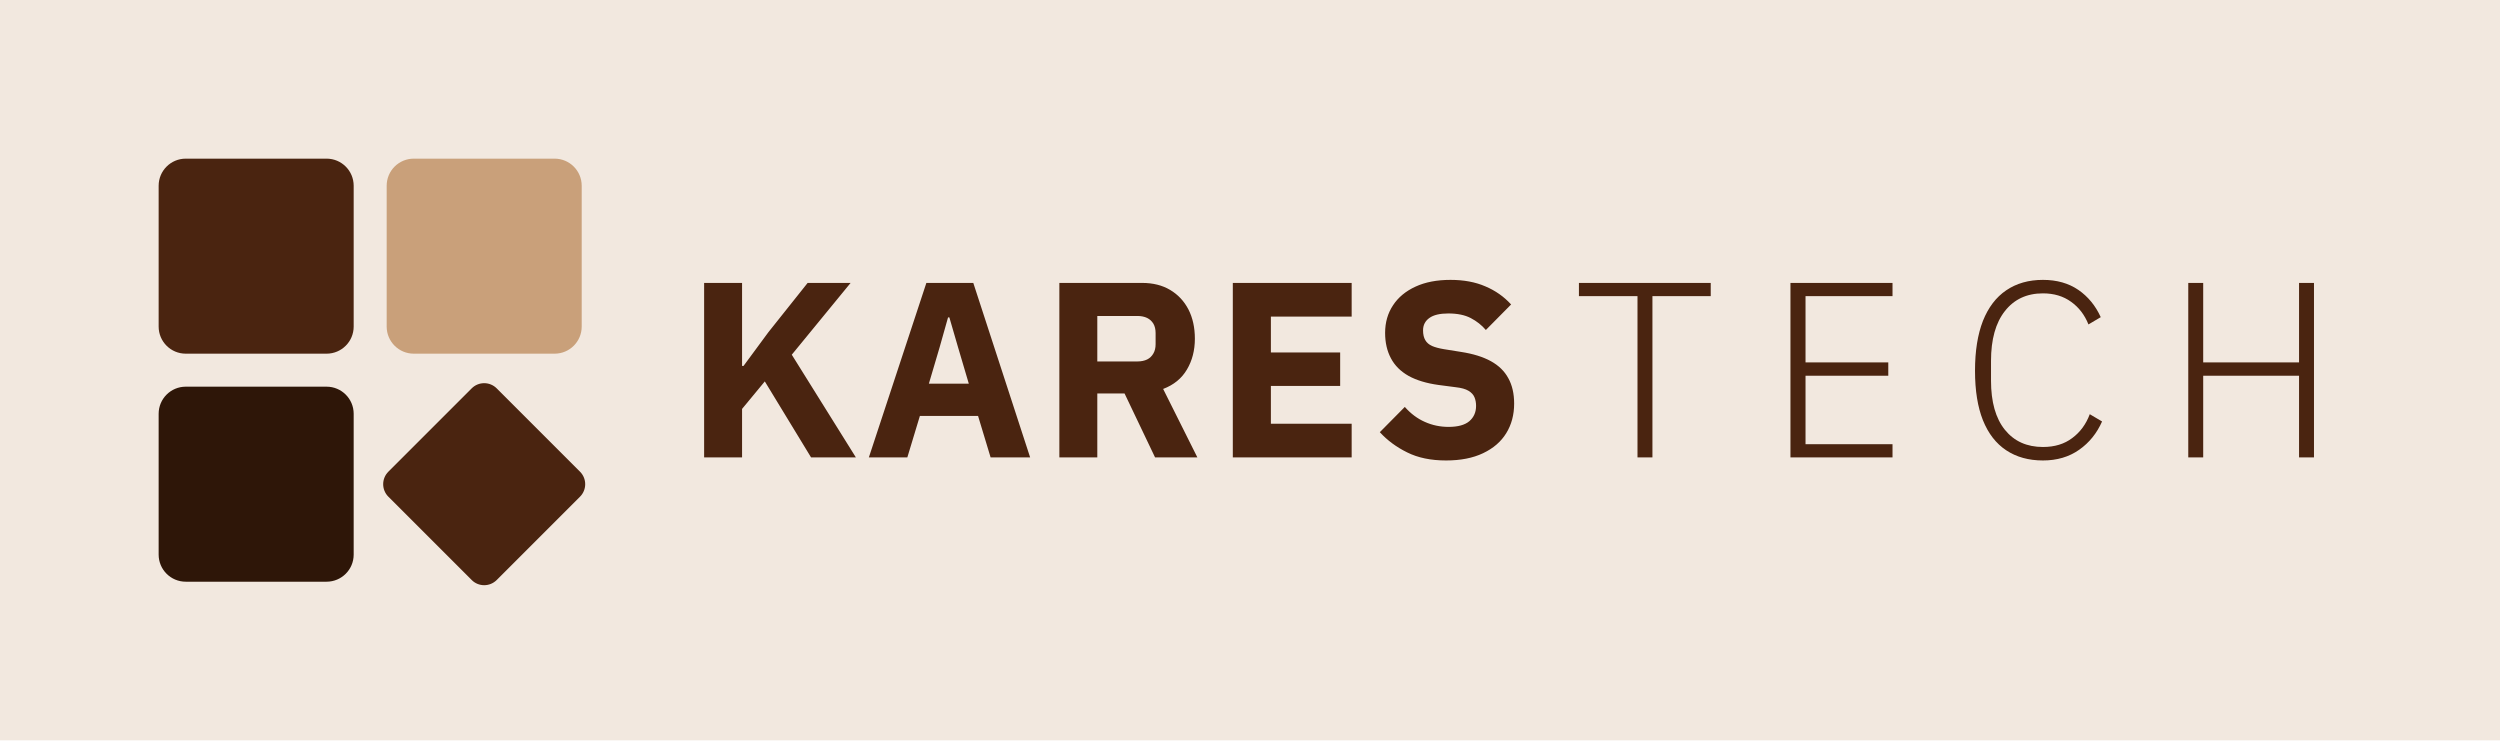
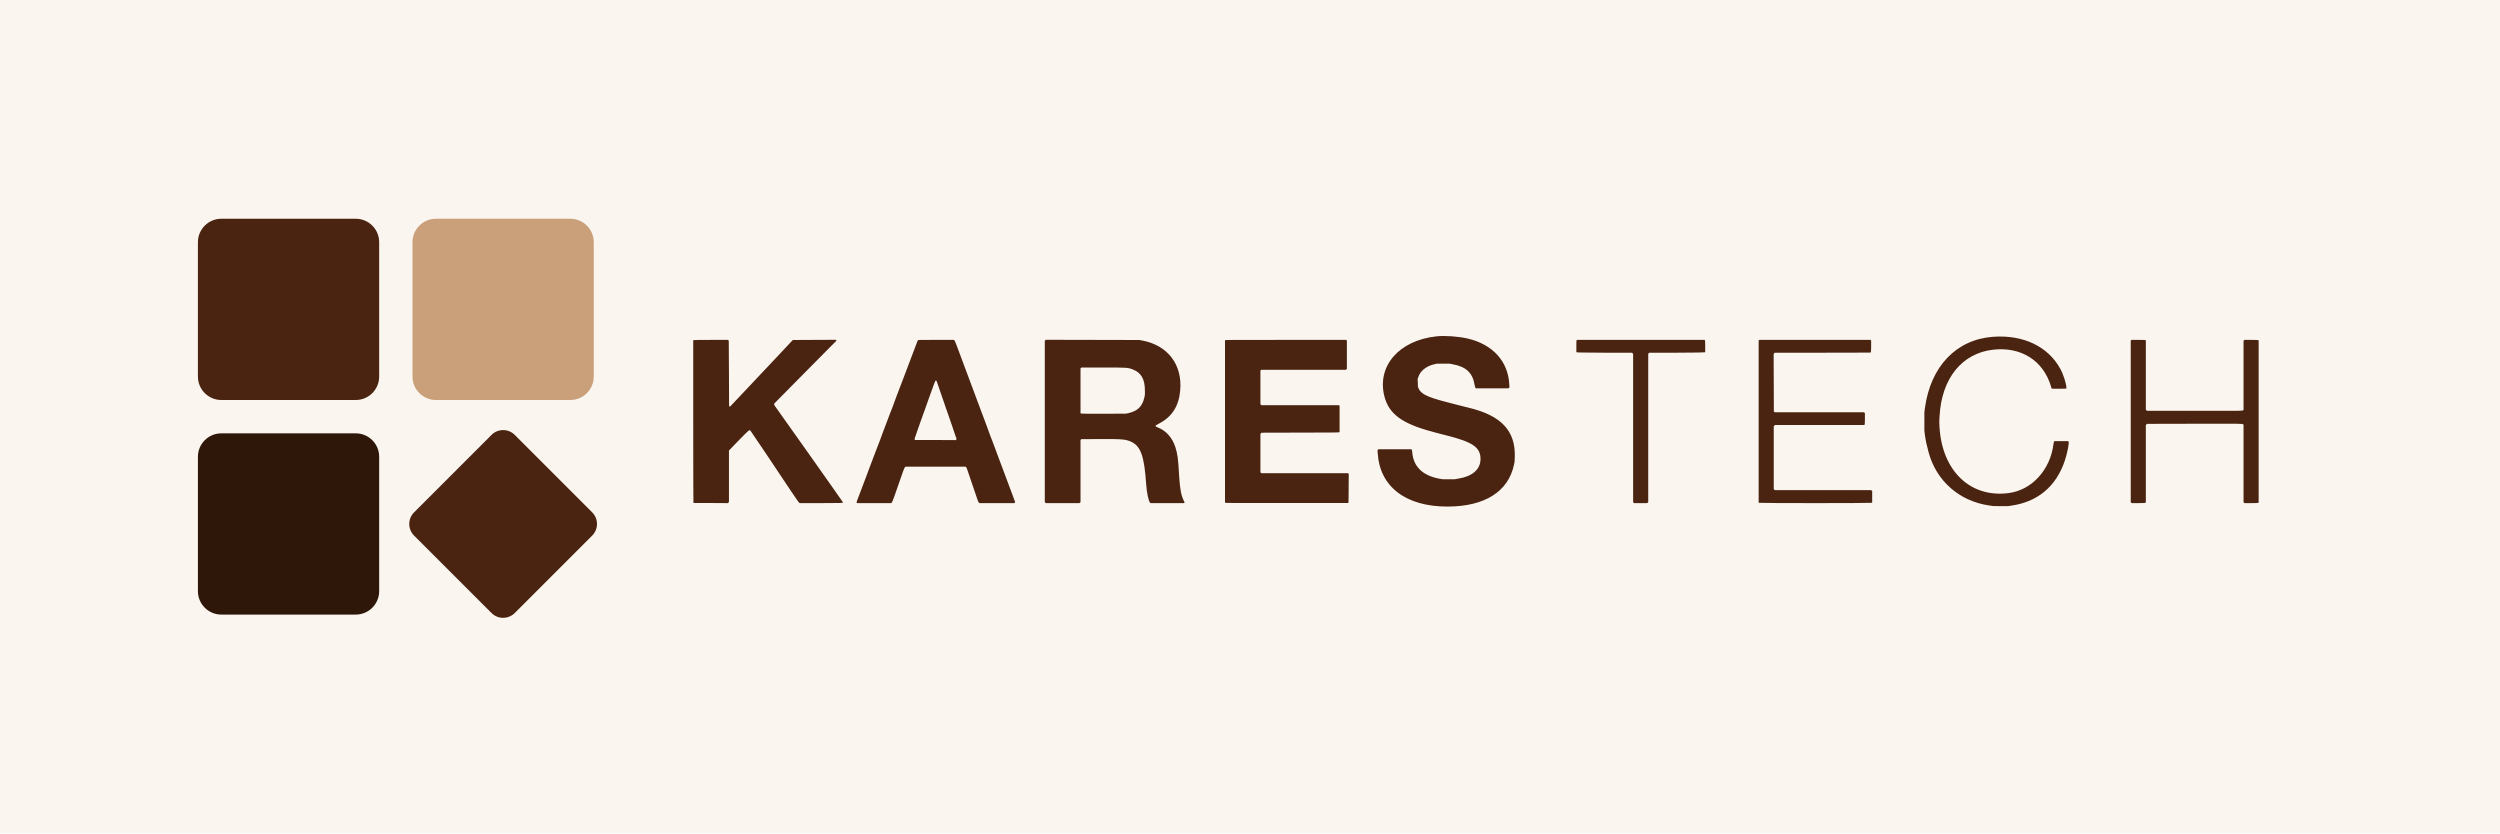
- <svg xmlns="http://www.w3.org/2000/svg" viewBox="0 0 1891 560" role="img" aria-label="KARES TECH">
-   <rect width="1891" height="560" fill="#F2E8DF" />
-   <g transform="translate(120 120)">
-     <rect x="0.0" y="0.0" width="147.52" height="147.52" rx="20.5" fill="#4A2410" />
-     <rect x="172.48" y="0.0" width="147.52" height="147.52" rx="20.5" fill="#C9A07A" />
-     <rect x="0.0" y="172.48" width="147.52" height="147.52" rx="20.5" fill="#2E1608" />
-     <rect x="188.3" y="188.3" width="115.88" height="115.88" rx="13.37" fill="#4A2410" transform="rotate(45 246.24 246.24)" />
-     <path fill="#4A2410" d="M493.5 226 458.5 168.5 441.3 189.3V226H412.6V94H441.3V131.3V156.8H442.4L461.2 131.3L490.9 94H523.4L478.9 148.3L527.4 226ZM659.2 226H629.3L619.8 194.6H575.8L566.3 226H537.2L580.7 94H616.2ZM612.8 170.2 604.7 142.8 598.1 120.1H597.1L590.7 142.8L582.6 170.2ZM710 177.6V226H681.3V94H743.9Q756.2 94 765.1 99.3Q774 104.6 778.9 114Q783.8 123.5 783.8 136.2Q783.8 149.4 777.8 159.5Q771.9 169.6 759.8 174.2L785.7 226H753.7L730.6 177.6ZM710 153.4H740.3Q744.6 153.4 747.7 151.9Q750.7 150.4 752.4 147.4Q754.1 144.5 754.1 140.3V132Q754.1 127.7 752.4 124.8Q750.7 122 747.7 120.5Q744.6 119 740.3 119H710ZM902.4 226H812.5V94H902.4V119.5H841.3V146.6H893.7V171.9H841.3V200.5H902.4ZM973.8 228.3Q956.6 228.3 944.4 222.2Q932.2 216.2 923.7 206.9L942.6 187.8Q949.3 195.4 957.7 199.1Q966.1 202.9 975.7 202.9Q986.3 202.9 991.4 198.6Q996.5 194.2 996.5 187Q996.5 183.4 995.3 180.5Q994.1 177.6 990.8 175.6Q987.5 173.6 981.2 172.9L968.2 171.2Q954.4 169.3 945.4 164.3Q936.4 159.2 932.1 151Q927.7 142.8 927.7 131.8Q927.7 119.9 933.7 110.9Q939.6 101.9 950.7 96.8Q961.7 91.7 977.2 91.7Q992.2 91.7 1003.5 96.6Q1014.9 101.4 1023 110.3L1003.9 129.6Q999.2 124.1 992.5 120.6Q985.8 117.1 975.5 117.1Q965.9 117.1 961.2 120.5Q956.4 123.9 956.4 129.9Q956.4 134.5 958.1 137.3Q959.7 140.1 963.2 141.7Q966.7 143.2 972.1 144.1L985.2 146.2Q998.8 148.3 1007.7 153.2Q1016.6 158.1 1020.9 166.1Q1025.3 174 1025.3 185.3Q1025.3 198 1019.3 207.7Q1013.4 217.3 1001.8 222.8Q990.3 228.3 973.8 228.3Z" />
-     <path fill="#4A2410" d="M1174 104H1129.9V226H1118.6V104H1074.3V94H1174ZM1311.5 226H1234.3V94H1311.5V104H1245.7V154.1H1308.3V164.2H1245.7V216H1311.5ZM1425.3 228.3Q1409.1 228.3 1397.5 220.6Q1386 213 1379.9 197.9Q1373.9 182.9 1373.9 160.4Q1373.9 138.1 1379.9 122.7Q1386 107.4 1397.5 99.6Q1409.1 91.7 1425.3 91.7Q1441 91.7 1452.1 99.3Q1463.1 106.9 1469 119.9L1459.7 125.4Q1455.4 114.6 1446.6 108.3Q1437.8 101.9 1425.3 101.9Q1407 101.9 1396.5 115.3Q1386 128.6 1386 153V167.9Q1386 192.1 1396.5 205.1Q1407 218.1 1425.3 218.1Q1438.6 218.1 1447.5 211.3Q1456.5 204.6 1460.7 193.3L1470 198.8Q1464.1 212.2 1452.7 220.2Q1441.2 228.3 1425.3 228.3ZM1619 226V164.2H1546.5V226H1535.2V94H1546.5V154.1H1619V94H1630.3V226Z" />
-   </g>
+ <svg xmlns="http://www.w3.org/2000/svg" viewBox="-190 -210 2400 800" role="img" aria-label="KARES TECH">
+   <rect x="-190" y="-210" width="2400" height="800" fill="#FAF5EF" />
+   <rect width="174" height="174" rx="22.5" fill="#4A2410" />
+   <rect x="206" width="174" height="174" rx="22.5" fill="#C9A07A" />
+   <rect y="206" width="174" height="174" rx="22.5" fill="#2E1608" />
+   <rect x="224.66" y="224.66" width="136.68" height="136.68" rx="15.77" fill="#4A2410" transform="rotate(45 293 293)" />
+   <path fill="#4A2410" fill-rule="evenodd" d="M1188.9 112.9c-35.9 3.9-57.2 28.5-49.9 57.5c4.3 17 16.9 26.3 46.3 34.1c1.1 .3 2.6 .7 3.2 .9c.6 .2 5.3 1.4 10.5 2.7c24.9 6.3 32.3 11.4 32.3 22.5c0 10-7.8 16.8-21.5 18.9l-3.4 .6l-5.6 0l-5.7 0l-3-.5c-16.1-2.9-25.1-11.4-26.3-25c-.1-1.4-.4-2.8-.5-3l-.4-.3l-15.8 0l-15.8 0l-.4 .4l-.5 .4l.2 2.9c1.9 32.2 27 51.4 67 51.3c35.6 0 58.3-14.3 63.8-40l.6-2.9l.2-4.9c.7-25-13-39.6-44.3-47.1c-2.6-.6-6.6-1.6-8.8-2.2c-2.2-.6-5.7-1.5-7.7-2c-2.1-.5-4.7-1.2-5.8-1.5c-17.7-4.6-23.8-7.7-25.9-13.1l-.5-1.5l-.1-3.5l-.2-3.6l.6-1.8c1.8-6 7.7-10.8 15.4-12.5l2.5-.6l6.1 0l6.1 0l3 .6c12.8 2.3 19.1 8.2 21 19.7c.3 1.4 .6 2.7 .8 2.9l.4 .5l15.7 0l15.7 0l.4-.5l.5-.4l-.2-3c-1.1-22-15.9-38.3-39.9-43.9c-9.1-2.1-22.1-3-30.1-2.1M1723.6 113.3c-35.5 2.5-60.2 28.3-65.7 68.5l-.5 4.1l0 8.7l0 8.8l.5 4.1c.9 6.2 1.6 9.5 3.5 16.5c7.4 27.7 29.6 47.2 58.5 51.3l3.7 .5l7 .1l7 0l3.3-.5c25.4-3.6 43.2-18.6 51.4-43.4c2.4-7.3 4.3-17.1 3.5-18.1l-.4-.4l-6.5 0l-6.6 0l-.4 .4c-.2 .3-.4 1.2-.5 2c-3 25.1-20.8 44.7-43.4 47.5c-36.7 4.6-63.7-21.5-66.1-63.7l-.2-5.2l.3-5.2c2-36.1 21.5-60.2 51.4-63.6c26.9-3 48.1 10.4 55.5 35.1l.6 2.2l.6 .1c.3 .1 3.5 .1 7 .1l6.5-.1l.1-.8c.3-3-2.9-13.1-5.9-18.4c-11.8-21.4-35.5-32.6-64.2-30.6M475.9 116.5l-.4 .3l0 77.7c0 48.5 .1 77.8 .2 78l.3 .4l16.4 0l16.3 .1l.5-.5l.6-.5l0-24.8l0-24.7l7.7-8c11.9-12.2 11.8-12.1 12.9-11.1c.2 .2 7.2 10.5 15.5 22.9c8.3 12.4 18.6 27.9 22.9 34.3c4.6 6.9 8.1 11.9 8.5 12.1l.6 .3l20.2 0c19.6 0 21.2-.1 21.2-.7c0-.2-14.9-21.2-33-46.9l-33-46.5l0-.7l0-.8l24.1-24.4c13.3-13.4 26.8-27 29.9-30.2l5.8-5.8l-.3-.4l-.4-.4l-20.6 .1l-20.6 .1l-1.7 1.7c-.9 1-7 7.5-13.6 14.5c-14.4 15.3-22.3 23.7-32.9 34.9c-4.3 4.6-8.9 9.4-10 10.6l-2.2 2.3l-.5-.3l-.4-.3l-.1-31.4l-.2-31.4l-.5-.4l-.4-.3l-16.2 0c-10.5 0-16.3 .1-16.6 .2M691.6 116.4c-.5 .2-1 1.2-2.3 4.9c-.7 1.8-1.8 4.8-2.5 6.6c-2.3 6.1-7.9 20.7-9.3 24.6c-.8 2.1-2.5 6.6-3.8 9.9c-1.2 3.3-2.8 7.4-3.5 9.2c-.6 1.8-2.2 6-3.4 9.3c-1.3 3.3-2.5 6.4-2.7 6.9c-.9 2.5-2.3 6.2-4.4 11.6c-1.2 3.3-2.3 6.3-2.5 6.6c-.1 .3-1.2 3.3-2.4 6.6c-1.3 3.3-2.9 7.5-3.6 9.3c-.6 1.8-2.2 5.9-3.5 9.2c-1.2 3.3-2.8 7.5-3.5 9.3c-.6 1.8-1.9 5.1-2.8 7.5c-1.5 4-7.2 18.9-8.6 22.7l-.6 1.7l.4 .4l.5 .3l16.2 0l16.2 0l.6-.6c.4-.3 1.1-2.1 2.3-5.4c1.7-5.1 3.7-10.7 6.1-17.5c.8-2.3 2-5.6 2.6-7.4c.8-2.2 1.4-3.5 1.7-3.7l.6-.4l28.8 0l28.7 0l.6 .4c.2 .3 .9 1.7 1.3 3.1c1.4 4.1 9.1 26.6 9.8 28.8c.3 1 .9 2 1.2 2.3l.5 .4l16.7 0l16.7 0l.4-.4l.5-.3l-.3-1c-.6-1.6-9.5-25.6-9.9-26.5c-.2-.5-2.6-7-5.4-14.4c-2.8-7.4-5.6-15-6.3-16.9c-.7-1.8-1.3-3.5-1.5-3.8c-.1-.3-2.3-6.2-4.8-13.1c-2.6-6.8-4.8-12.9-5-13.3c-.2-.5-2.5-6.5-5-13.4c-2.6-6.9-4.8-12.9-5-13.4c-.4-.9-10.7-28.4-13.3-35.6c-.8-2.1-1.6-4-1.9-4.2l-.5-.4l-16.9 0c-9.3 0-17.1 0-17.2 .1M813.4 116.8l-.4 .6l0 77.3l0 77.3l.5 .5l.5 .5l16.1 0l16.2 0l.5-.5l.5-.5l0-29.8l0-29.9l.4-.3l.4-.4l16.9-.1c22.8-.1 26 .2 31.4 2.8c8.8 4.4 12.1 13.8 13.9 40.3c.5 8.2 2.4 17 3.8 18l.5 .4l15.9 0l15.9 0l.4-.3l.5-.3l-1-2c-2.5-5.1-3.7-12-4.4-24.6c-.8-14.9-1.5-20.4-3.6-26.7c-2.9-8.9-8.8-15.6-16.5-18.6c-3.5-1.4-3.4-1.6 .9-3.9c12.4-6.4 19-16.7 20.3-31.8c2.2-24.7-11.9-43.3-36.4-47.9l-2.7-.5l-45.1-.1l-45-.1l-.4 .6M986.4 116.5l-.4 .3l0 77.8l0 77.9l.5 .2c.3 .2 18.8 .3 59.1 .2l58.7 0l.2-.4c.1-.2 .2-5.8 .2-13.9l.1-13.6l-.4-.4l-.4-.3l-41.6 0l-41.6 0l-.4-.5l-.4-.5l0-18.4l0-18.3l.5-.6l.5-.6l37.1-.1c26.9 0 37.3-.1 37.6-.3l.3-.3l0-12.6l0-12.5l-.3-.3l-.3-.3l-37.2 0l-37.2 0l-.5-.5l-.5-.5l0-16.1l0-16.1l.4-.4l.4-.4l40.5 0l40.6 0l.5-.4l.6-.4l0-13.6l0-13.6l-.4-.4l-.4-.3l-57.7 0c-38.7 0-57.8 0-58.1 .2M1323.6 116.6c-.3 .2-.3 1.8-.3 5.8l0 5.5l.3 .3c.2 .2 7.9 .3 26.8 .4l26.4 0l.5 .6l.5 .6l0 71.2l0 71.2l.5 .4l.6 .4l6.1 0l6.1 0l.6-.4l.6-.4l0-71.2l0-71.2l.4-.6l.5-.6l26.6 0c18.8-.1 26.6-.2 26.9-.4l.3-.3l0-5.5c0-4-.1-5.6-.3-5.8l-.3-.3l-61.3 0l-61.2 0l-.3 .3M1498.6 116.6l-.3 .3l0 77.8l0 77.8l.4 .2c.7 .4 107.4 .4 108.1 0l.5-.2l0-5.6l0-5.6l-.6-.4l-.6-.4l-46.2 0l-46.1 0l-.5-.5l-.5-.5l0-30.1l0-30.2l.6-.6l.6-.6l42.8 0l42.9 0l.3-.3c.2-.2 .3-1.8 .3-5.7l0-5.5l-.6-.4l-.6-.3l-42.6 0l-42.7 0l-.4-.4l-.5-.4l-.1-27.6l-.1-27.6l.5-.6l.5-.6l46 0l45.9-.1l.3-.4c.3-.3 .4-1.9 .4-5.8l0-5.3l-.4-.4l-.4-.3l-53.3 0l-53.3 0l-.3 .3M1855.9 116.6l-.4 .4l0 77.6l0 77.6l.6 .4l.5 .4l6.2 0c3.8 0 6.4-.1 6.7-.3l.5-.2l0-37.2l0-37.2l.5-.6l.5-.6l45.2-.1c46-.1 46.5-.1 47.2 .6l.4 .4l0 37.2l0 37.2l.5 .4l.6 .4l6 0c3.3 0 6.4-.1 6.7-.2l.7-.3l0-77.9l0-77.8l-.5-.3c-.3-.1-3-.2-6.9-.2l-6.3 0l-.4 .4l-.4 .5l0 33.1l0 33.2l-.4 .3c-.7 .7-1.2 .7-47.2 .6l-45.2 0l-.5-.6l-.5-.6l0-33.2l0-33.1l-.3-.3c-.2-.3-2.1-.3-6.9-.3l-6.5 0l-.4 .3M847.7 143.2l-.4 .5l0 21.5l0 21.5l.5 .3c.3 .2 6.9 .2 21.8 .2l21.3-.1l2.4-.5c8.9-2 13.4-6.5 15.3-15.1l.5-2.4l0-4.2c0-10.8-3.5-17-11.3-20.1c-4.9-2-6-2-29.7-2l-20 0l-.4 .4M707.9 155.7c-.3 .4-1.2 2.8-5.9 15.9c-1.1 3.2-2.9 8.3-4 11.3c-1.1 3-2.6 7.4-3.5 9.7c-.8 2.4-2.4 6.8-3.5 9.9c-1.1 3.1-2.2 6.4-2.5 7.3l-.6 1.7l.3 .4l.2 .5l19.7 0l19.7 .1l.2-.6l.3-.6l-1.8-5.1c-.9-2.8-2.9-8.4-4.2-12.4c-1.4-4.1-3.3-9.4-4.1-11.7c-3.3-9.9-6.6-19.3-8.2-23.9c-1-3-1.3-3.4-2.1-2.5" />
</svg>
